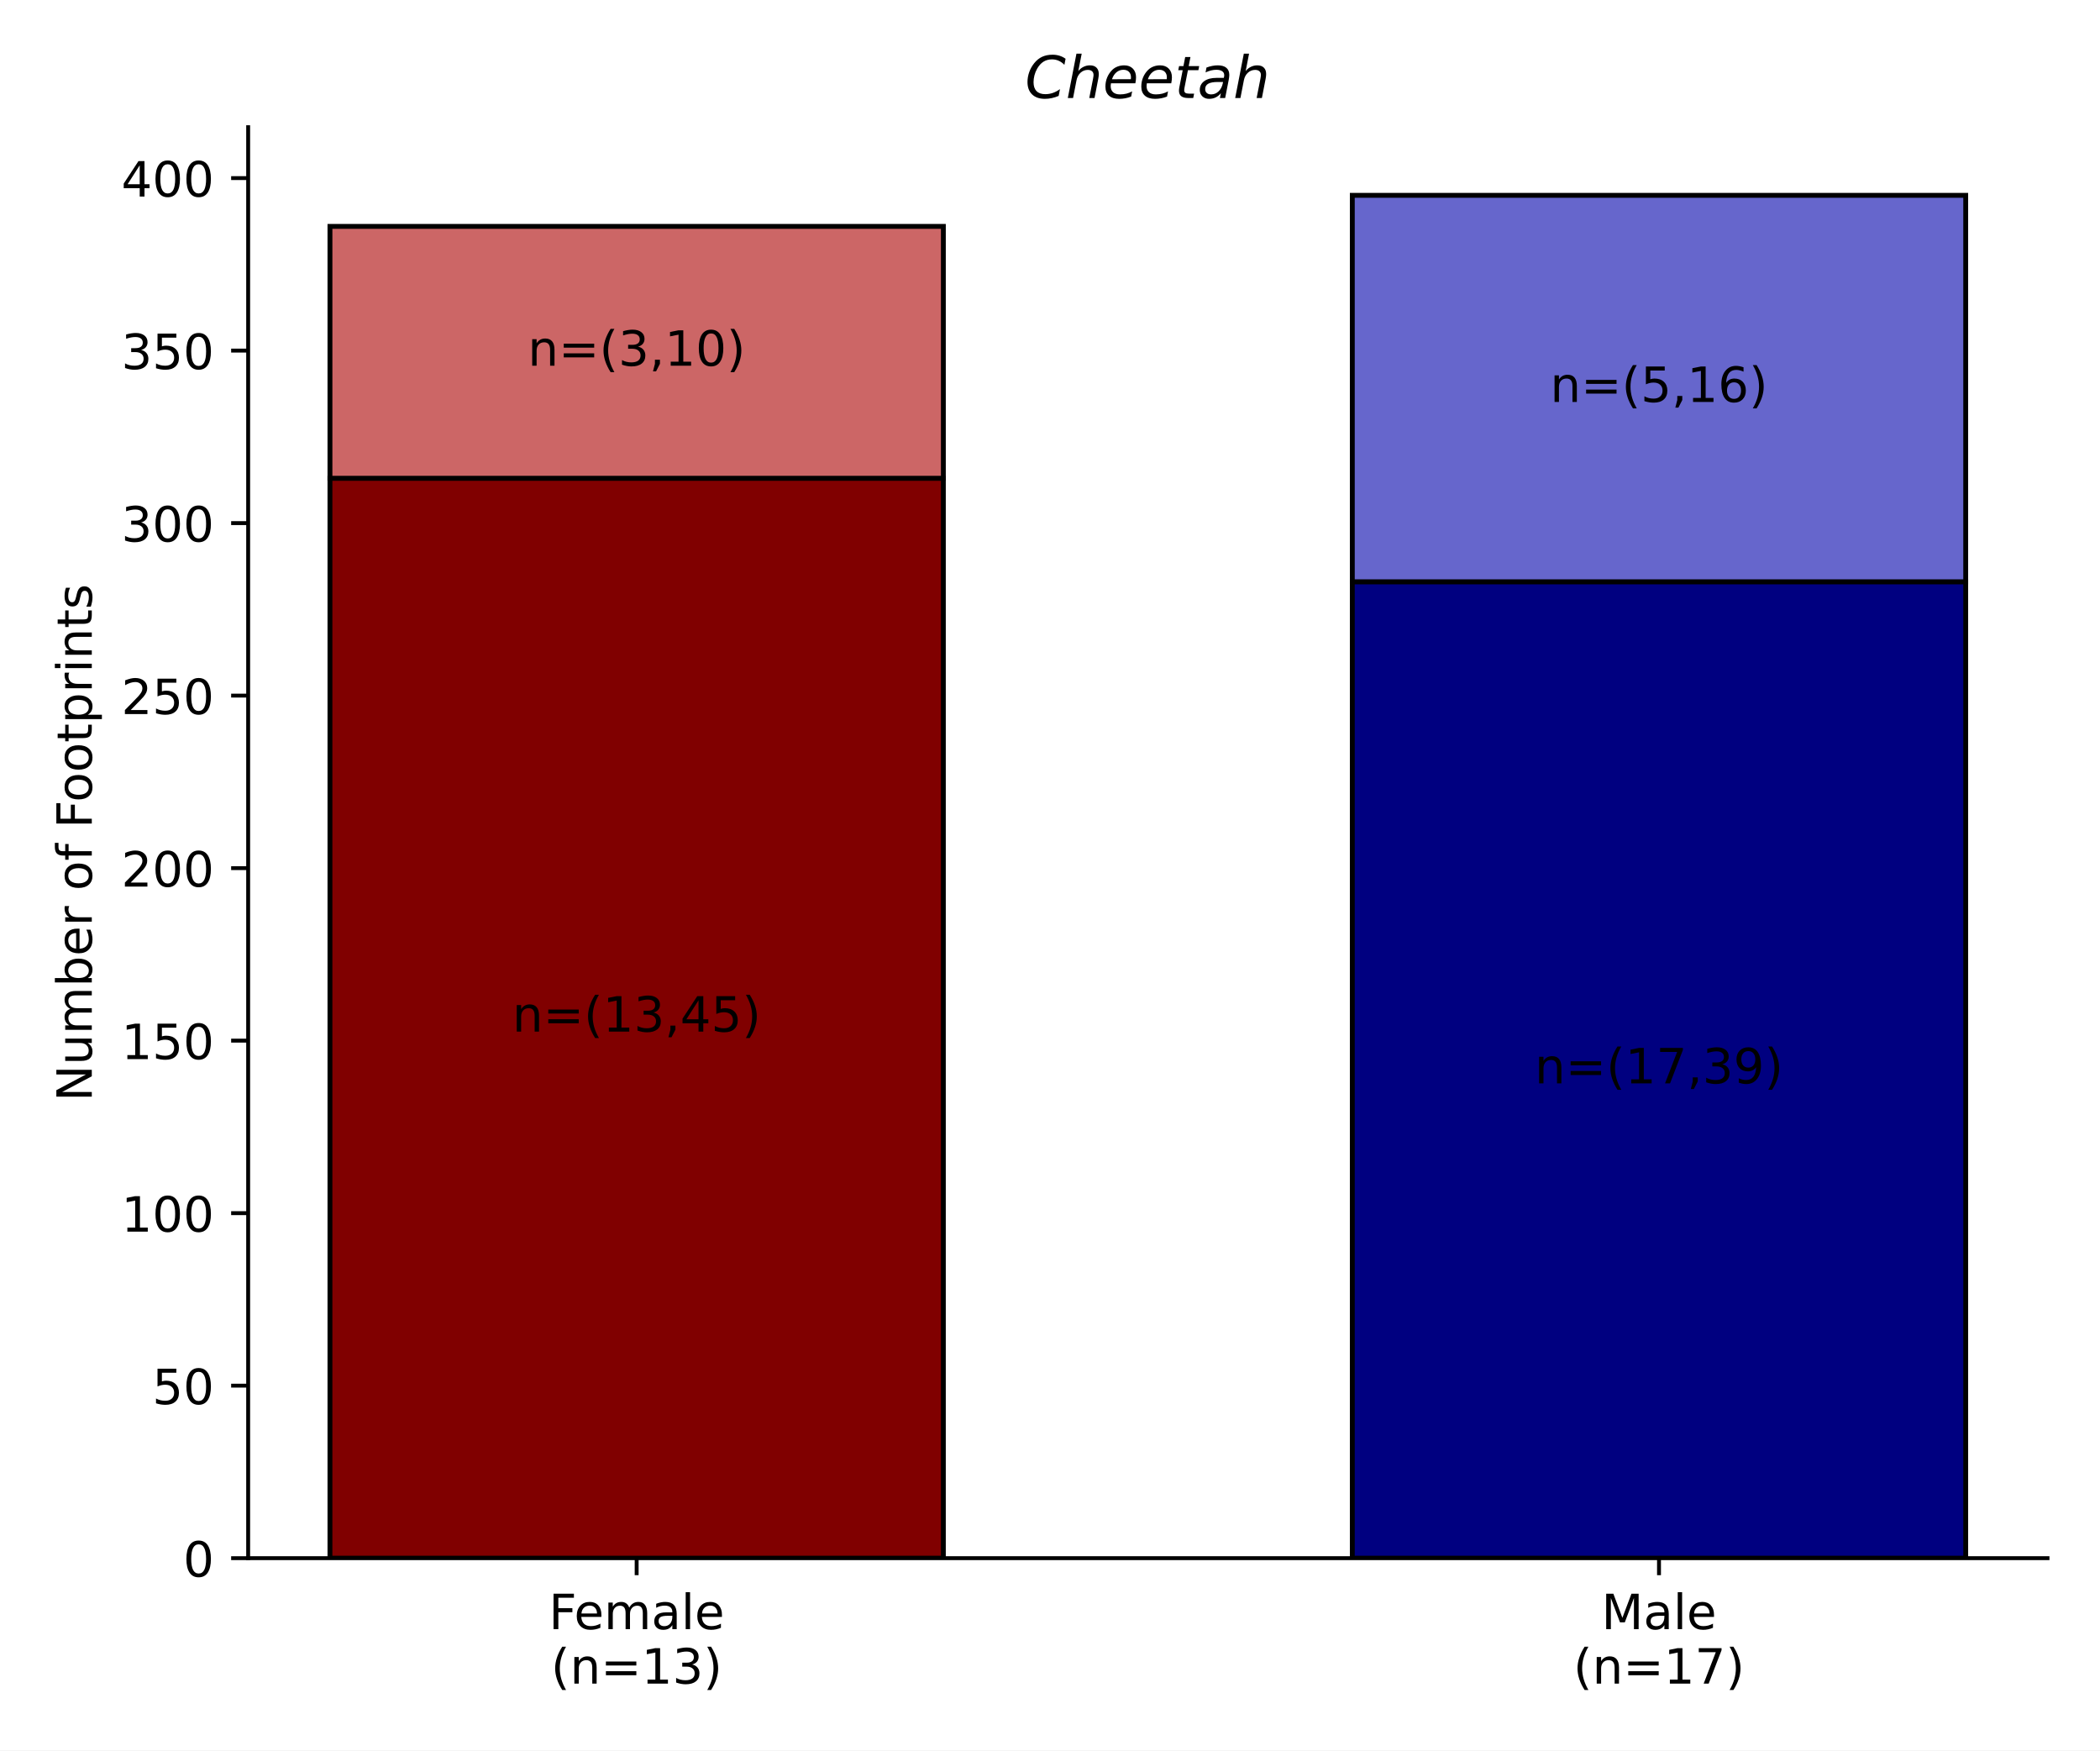
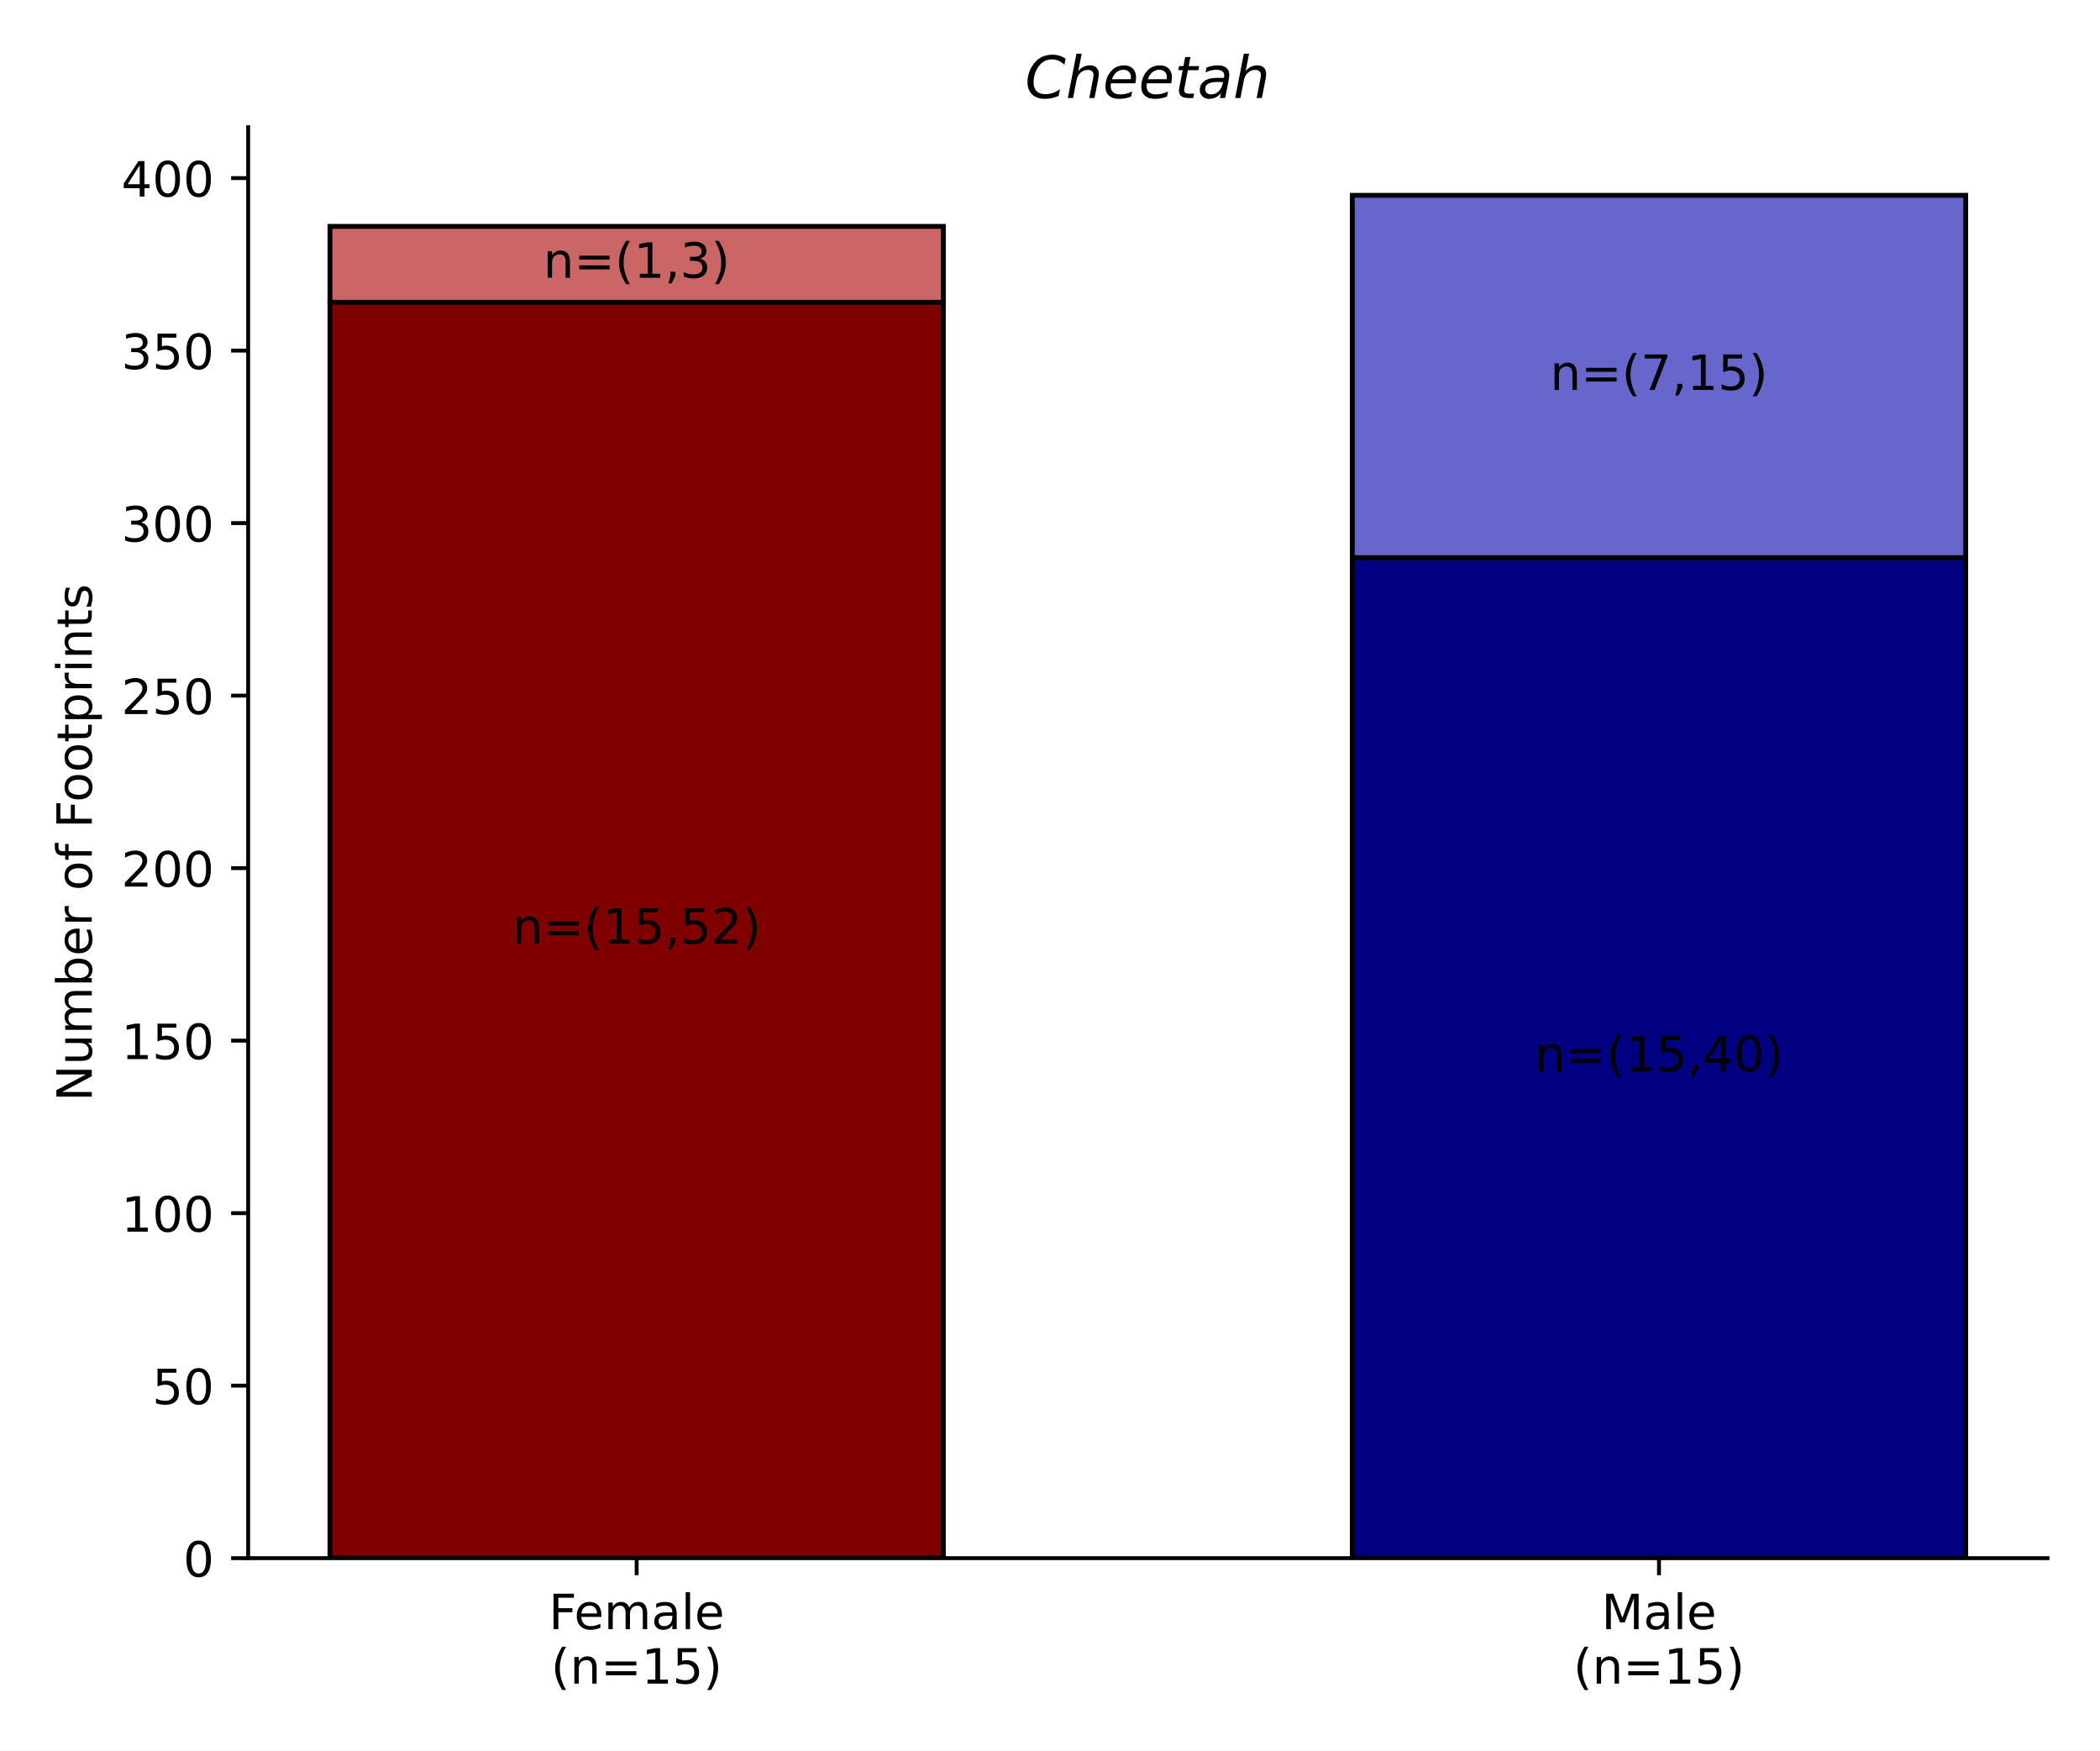
<svg xmlns="http://www.w3.org/2000/svg" xmlns:xlink="http://www.w3.org/1999/xlink" width="432pt" height="360pt" viewBox="0 0 432 360" version="1.1">
  <defs>
    <style type="text/css">*{stroke-linejoin: round; stroke-linecap: butt}</style>
  </defs>
  <g id="figure_1">
    <g id="patch_1">
      <path d="M 0 360  L 432 360  L 432 0  L 0 0  z " style="fill: #ffffff" />
    </g>
    <g id="axes_1">
      <g id="patch_2">
        <path d="M 51.05 320.456  L 421.2 320.456  L 421.2 26.16  L 51.05 26.16  z " style="fill: #ffffff" />
      </g>
      <g id="patch_3">
-         <path d="M 67.875 320.456  L 194.062 320.456  L 194.062 98.359  L 67.875 98.359  z " clip-path="url(#p92e1ba8843)" style="fill: #800000; stroke: #000000; stroke-linejoin: miter" />
+         <path d="M 67.875 320.456  L 194.062 320.456  L 194.062 62.171  L 67.875 62.171  z " clip-path="url(#p345f413eb3)" style="fill: #800000; stroke: #000000; stroke-linejoin: miter" />
      </g>
      <g id="patch_4">
-         <path d="M 278.188 320.456  L 404.375 320.456  L 404.375 119.646  L 278.188 119.646  z " clip-path="url(#p92e1ba8843)" style="fill: #000080; stroke: #000000; stroke-linejoin: miter" />
+         <path d="M 278.188 320.456  L 404.375 320.456  L 404.375 114.679  L 278.188 114.679  z " clip-path="url(#p345f413eb3)" style="fill: #000080; stroke: #000000; stroke-linejoin: miter" />
      </g>
      <g id="patch_5">
-         <path d="M 67.875 98.359  L 194.062 98.359  L 194.062 46.56  L 67.875 46.56  z " clip-path="url(#p92e1ba8843)" style="fill: #cc6666; stroke: #000000; stroke-linejoin: miter" />
+         <path d="M 67.875 62.171  L 194.062 62.171  L 194.062 46.56  L 67.875 46.56  z " clip-path="url(#p345f413eb3)" style="fill: #cc6666; stroke: #000000; stroke-linejoin: miter" />
      </g>
      <g id="patch_6">
-         <path d="M 278.188 119.646  L 404.375 119.646  L 404.375 40.174  L 278.188 40.174  z " clip-path="url(#p92e1ba8843)" style="fill: #6666cc; stroke: #000000; stroke-linejoin: miter" />
+         <path d="M 278.188 114.679  L 404.375 114.679  L 404.375 40.174  L 278.188 40.174  z " clip-path="url(#p345f413eb3)" style="fill: #6666cc; stroke: #000000; stroke-linejoin: miter" />
      </g>
      <g id="matplotlib.axis_1">
        <g id="xtick_1">
          <g id="line2d_1">
            <defs>
-               <path id="m9b81e7c58e" d="M 0 0  L 0 3.5  " style="stroke: #000000; stroke-width: 0.8" />
+               <path id="macb931b935" d="M 0 0  L 0 3.5  " style="stroke: #000000; stroke-width: 0.8" />
            </defs>
            <g>
-               <use xlink:href="#m9b81e7c58e" x="130.969" y="320.456" style="stroke: #000000; stroke-width: 0.8" />
+               <use xlink:href="#macb931b935" x="130.969" y="320.456" style="stroke: #000000; stroke-width: 0.8" />
            </g>
          </g>
          <g id="text_1">
            <g transform="translate(112.8914 335.0544) scale(0.1 -0.1)">
              <defs>
                <path id="DejaVuSans-46" d="M 628 4666  L 3309 4666  L 3309 4134  L 1259 4134  L 1259 2759  L 3109 2759  L 3109 2228  L 1259 2228  L 1259 0  L 628 0  L 628 4666  z " transform="scale(0.015625)" />
                <path id="DejaVuSans-65" d="M 3597 1894  L 3597 1613  L 953 1613  Q 991 1019 1311 708  Q 1631 397 2203 397  Q 2534 397 2845 478  Q 3156 559 3463 722  L 3463 178  Q 3153 47 2828 -22  Q 2503 -91 2169 -91  Q 1331 -91 842 396  Q 353 884 353 1716  Q 353 2575 817 3079  Q 1281 3584 2069 3584  Q 2775 3584 3186 3129  Q 3597 2675 3597 1894  z M 3022 2063  Q 3016 2534 2758 2815  Q 2500 3097 2075 3097  Q 1594 3097 1305 2825  Q 1016 2553 972 2059  L 3022 2063  z " transform="scale(0.015625)" />
                <path id="DejaVuSans-6d" d="M 3328 2828  Q 3544 3216 3844 3400  Q 4144 3584 4550 3584  Q 5097 3584 5394 3201  Q 5691 2819 5691 2113  L 5691 0  L 5113 0  L 5113 2094  Q 5113 2597 4934 2840  Q 4756 3084 4391 3084  Q 3944 3084 3684 2787  Q 3425 2491 3425 1978  L 3425 0  L 2847 0  L 2847 2094  Q 2847 2600 2669 2842  Q 2491 3084 2119 3084  Q 1678 3084 1418 2786  Q 1159 2488 1159 1978  L 1159 0  L 581 0  L 581 3500  L 1159 3500  L 1159 2956  Q 1356 3278 1631 3431  Q 1906 3584 2284 3584  Q 2666 3584 2933 3390  Q 3200 3197 3328 2828  z " transform="scale(0.015625)" />
                <path id="DejaVuSans-61" d="M 2194 1759  Q 1497 1759 1228 1600  Q 959 1441 959 1056  Q 959 750 1161 570  Q 1363 391 1709 391  Q 2188 391 2477 730  Q 2766 1069 2766 1631  L 2766 1759  L 2194 1759  z M 3341 1997  L 3341 0  L 2766 0  L 2766 531  Q 2569 213 2275 61  Q 1981 -91 1556 -91  Q 1019 -91 701 211  Q 384 513 384 1019  Q 384 1609 779 1909  Q 1175 2209 1959 2209  L 2766 2209  L 2766 2266  Q 2766 2663 2505 2880  Q 2244 3097 1772 3097  Q 1472 3097 1187 3025  Q 903 2953 641 2809  L 641 3341  Q 956 3463 1253 3523  Q 1550 3584 1831 3584  Q 2591 3584 2966 3190  Q 3341 2797 3341 1997  z " transform="scale(0.015625)" />
                <path id="DejaVuSans-6c" d="M 603 4863  L 1178 4863  L 1178 0  L 603 0  L 603 4863  z " transform="scale(0.015625)" />
              </defs>
              <use xlink:href="#DejaVuSans-46" />
              <use xlink:href="#DejaVuSans-65" transform="translate(52.01953 0)" />
              <use xlink:href="#DejaVuSans-6d" transform="translate(113.543 0)" />
              <use xlink:href="#DejaVuSans-61" transform="translate(210.9551 0)" />
              <use xlink:href="#DejaVuSans-6c" transform="translate(272.2344 0)" />
              <use xlink:href="#DejaVuSans-65" transform="translate(300.0176 0)" />
            </g>
            <g transform="translate(113.3461 346.2523) scale(0.1 -0.1)">
              <defs>
                <path id="DejaVuSans-28" d="M 1984 4856  Q 1566 4138 1362 3434  Q 1159 2731 1159 2009  Q 1159 1288 1364 580  Q 1569 -128 1984 -844  L 1484 -844  Q 1016 -109 783 600  Q 550 1309 550 2009  Q 550 2706 781 3412  Q 1013 4119 1484 4856  L 1984 4856  z " transform="scale(0.015625)" />
                <path id="DejaVuSans-6e" d="M 3513 2113  L 3513 0  L 2938 0  L 2938 2094  Q 2938 2591 2744 2837  Q 2550 3084 2163 3084  Q 1697 3084 1428 2787  Q 1159 2491 1159 1978  L 1159 0  L 581 0  L 581 3500  L 1159 3500  L 1159 2956  Q 1366 3272 1645 3428  Q 1925 3584 2291 3584  Q 2894 3584 3203 3211  Q 3513 2838 3513 2113  z " transform="scale(0.015625)" />
                <path id="DejaVuSans-3d" d="M 678 2906  L 4684 2906  L 4684 2381  L 678 2381  L 678 2906  z M 678 1631  L 4684 1631  L 4684 1100  L 678 1100  L 678 1631  z " transform="scale(0.015625)" />
                <path id="DejaVuSans-31" d="M 794 531  L 1825 531  L 1825 4091  L 703 3866  L 703 4441  L 1819 4666  L 2450 4666  L 2450 531  L 3481 531  L 3481 0  L 794 0  L 794 531  z " transform="scale(0.015625)" />
-                 <path id="DejaVuSans-33" d="M 2597 2516  Q 3050 2419 3304 2112  Q 3559 1806 3559 1356  Q 3559 666 3084 287  Q 2609 -91 1734 -91  Q 1441 -91 1130 -33  Q 819 25 488 141  L 488 750  Q 750 597 1062 519  Q 1375 441 1716 441  Q 2309 441 2620 675  Q 2931 909 2931 1356  Q 2931 1769 2642 2001  Q 2353 2234 1838 2234  L 1294 2234  L 1294 2753  L 1863 2753  Q 2328 2753 2575 2939  Q 2822 3125 2822 3475  Q 2822 3834 2567 4026  Q 2313 4219 1838 4219  Q 1578 4219 1281 4162  Q 984 4106 628 3988  L 628 4550  Q 988 4650 1302 4700  Q 1616 4750 1894 4750  Q 2613 4750 3031 4423  Q 3450 4097 3450 3541  Q 3450 3153 3228 2886  Q 3006 2619 2597 2516  z " transform="scale(0.015625)" />
+                 <path id="DejaVuSans-35" d="M 691 4666  L 3169 4666  L 3169 4134  L 1269 4134  L 1269 2991  Q 1406 3038 1543 3061  Q 1681 3084 1819 3084  Q 2600 3084 3056 2656  Q 3513 2228 3513 1497  Q 3513 744 3044 326  Q 2575 -91 1722 -91  Q 1428 -91 1123 -41  Q 819 9 494 109  L 494 744  Q 775 591 1075 516  Q 1375 441 1709 441  Q 2250 441 2565 725  Q 2881 1009 2881 1497  Q 2881 1984 2565 2268  Q 2250 2553 1709 2553  Q 1456 2553 1204 2497  Q 953 2441 691 2322  L 691 4666  z " transform="scale(0.015625)" />
                <path id="DejaVuSans-29" d="M 513 4856  L 1013 4856  Q 1481 4119 1714 3412  Q 1947 2706 1947 2009  Q 1947 1309 1714 600  Q 1481 -109 1013 -844  L 513 -844  Q 928 -128 1133 580  Q 1338 1288 1338 2009  Q 1338 2731 1133 3434  Q 928 4138 513 4856  z " transform="scale(0.015625)" />
              </defs>
              <use xlink:href="#DejaVuSans-28" />
              <use xlink:href="#DejaVuSans-6e" transform="translate(39.01367 0)" />
              <use xlink:href="#DejaVuSans-3d" transform="translate(102.3926 0)" />
              <use xlink:href="#DejaVuSans-31" transform="translate(186.1816 0)" />
-               <use xlink:href="#DejaVuSans-33" transform="translate(249.8047 0)" />
+               <use xlink:href="#DejaVuSans-35" transform="translate(249.8047 0)" />
              <use xlink:href="#DejaVuSans-29" transform="translate(313.4277 0)" />
            </g>
          </g>
        </g>
        <g id="xtick_2">
          <g id="line2d_2">
            <g>
-               <use xlink:href="#m9b81e7c58e" x="341.281" y="320.456" style="stroke: #000000; stroke-width: 0.8" />
+               <use xlink:href="#macb931b935" x="341.281" y="320.456" style="stroke: #000000; stroke-width: 0.8" />
            </g>
          </g>
          <g id="text_2">
            <g transform="translate(329.4375 335.0544) scale(0.1 -0.1)">
              <defs>
                <path id="DejaVuSans-4d" d="M 628 4666  L 1569 4666  L 2759 1491  L 3956 4666  L 4897 4666  L 4897 0  L 4281 0  L 4281 4097  L 3078 897  L 2444 897  L 1241 4097  L 1241 0  L 628 0  L 628 4666  z " transform="scale(0.015625)" />
              </defs>
              <use xlink:href="#DejaVuSans-4d" />
              <use xlink:href="#DejaVuSans-61" transform="translate(86.2793 0)" />
              <use xlink:href="#DejaVuSans-6c" transform="translate(147.5586 0)" />
              <use xlink:href="#DejaVuSans-65" transform="translate(175.3418 0)" />
            </g>
            <g transform="translate(323.6586 346.2523) scale(0.1 -0.1)">
-               <defs>
-                 <path id="DejaVuSans-37" d="M 525 4666  L 3525 4666  L 3525 4397  L 1831 0  L 1172 0  L 2766 4134  L 525 4134  L 525 4666  z " transform="scale(0.015625)" />
-               </defs>
              <use xlink:href="#DejaVuSans-28" />
              <use xlink:href="#DejaVuSans-6e" transform="translate(39.01367 0)" />
              <use xlink:href="#DejaVuSans-3d" transform="translate(102.3926 0)" />
              <use xlink:href="#DejaVuSans-31" transform="translate(186.1816 0)" />
-               <use xlink:href="#DejaVuSans-37" transform="translate(249.8047 0)" />
+               <use xlink:href="#DejaVuSans-35" transform="translate(249.8047 0)" />
              <use xlink:href="#DejaVuSans-29" transform="translate(313.4277 0)" />
            </g>
          </g>
        </g>
      </g>
      <g id="matplotlib.axis_2">
        <g id="ytick_1">
          <g id="line2d_3">
            <defs>
-               <path id="mb1ad2b1320" d="M 0 0  L -3.5 0  " style="stroke: #000000; stroke-width: 0.8" />
+               <path id="m556de57bad" d="M 0 0  L -3.5 0  " style="stroke: #000000; stroke-width: 0.8" />
            </defs>
            <g>
-               <use xlink:href="#mb1ad2b1320" x="51.05" y="320.456" style="stroke: #000000; stroke-width: 0.8" />
+               <use xlink:href="#m556de57bad" x="51.05" y="320.456" style="stroke: #000000; stroke-width: 0.8" />
            </g>
          </g>
          <g id="text_3">
            <g transform="translate(37.6875 324.2552) scale(0.1 -0.1)">
              <defs>
                <path id="DejaVuSans-30" d="M 2034 4250  Q 1547 4250 1301 3770  Q 1056 3291 1056 2328  Q 1056 1369 1301 889  Q 1547 409 2034 409  Q 2525 409 2770 889  Q 3016 1369 3016 2328  Q 3016 3291 2770 3770  Q 2525 4250 2034 4250  z M 2034 4750  Q 2819 4750 3233 4129  Q 3647 3509 3647 2328  Q 3647 1150 3233 529  Q 2819 -91 2034 -91  Q 1250 -91 836 529  Q 422 1150 422 2328  Q 422 3509 836 4129  Q 1250 4750 2034 4750  z " transform="scale(0.015625)" />
              </defs>
              <use xlink:href="#DejaVuSans-30" />
            </g>
          </g>
        </g>
        <g id="ytick_2">
          <g id="line2d_4">
            <g>
-               <use xlink:href="#mb1ad2b1320" x="51.05" y="284.977" style="stroke: #000000; stroke-width: 0.8" />
+               <use xlink:href="#m556de57bad" x="51.05" y="284.977" style="stroke: #000000; stroke-width: 0.8" />
            </g>
          </g>
          <g id="text_4">
            <g transform="translate(31.325 288.7765) scale(0.1 -0.1)">
-               <defs>
-                 <path id="DejaVuSans-35" d="M 691 4666  L 3169 4666  L 3169 4134  L 1269 4134  L 1269 2991  Q 1406 3038 1543 3061  Q 1681 3084 1819 3084  Q 2600 3084 3056 2656  Q 3513 2228 3513 1497  Q 3513 744 3044 326  Q 2575 -91 1722 -91  Q 1428 -91 1123 -41  Q 819 9 494 109  L 494 744  Q 775 591 1075 516  Q 1375 441 1709 441  Q 2250 441 2565 725  Q 2881 1009 2881 1497  Q 2881 1984 2565 2268  Q 2250 2553 1709 2553  Q 1456 2553 1204 2497  Q 953 2441 691 2322  L 691 4666  z " transform="scale(0.015625)" />
-               </defs>
              <use xlink:href="#DejaVuSans-35" />
              <use xlink:href="#DejaVuSans-30" transform="translate(63.62305 0)" />
            </g>
          </g>
        </g>
        <g id="ytick_3">
          <g id="line2d_5">
            <g>
-               <use xlink:href="#mb1ad2b1320" x="51.05" y="249.499" style="stroke: #000000; stroke-width: 0.8" />
+               <use xlink:href="#m556de57bad" x="51.05" y="249.499" style="stroke: #000000; stroke-width: 0.8" />
            </g>
          </g>
          <g id="text_5">
            <g transform="translate(24.9625 253.2978) scale(0.1 -0.1)">
              <use xlink:href="#DejaVuSans-31" />
              <use xlink:href="#DejaVuSans-30" transform="translate(63.62305 0)" />
              <use xlink:href="#DejaVuSans-30" transform="translate(127.2461 0)" />
            </g>
          </g>
        </g>
        <g id="ytick_4">
          <g id="line2d_6">
            <g>
-               <use xlink:href="#mb1ad2b1320" x="51.05" y="214.02" style="stroke: #000000; stroke-width: 0.8" />
+               <use xlink:href="#m556de57bad" x="51.05" y="214.02" style="stroke: #000000; stroke-width: 0.8" />
            </g>
          </g>
          <g id="text_6">
            <g transform="translate(24.9625 217.8191) scale(0.1 -0.1)">
              <use xlink:href="#DejaVuSans-31" />
              <use xlink:href="#DejaVuSans-35" transform="translate(63.62305 0)" />
              <use xlink:href="#DejaVuSans-30" transform="translate(127.2461 0)" />
            </g>
          </g>
        </g>
        <g id="ytick_5">
          <g id="line2d_7">
            <g>
-               <use xlink:href="#mb1ad2b1320" x="51.05" y="178.541" style="stroke: #000000; stroke-width: 0.8" />
+               <use xlink:href="#m556de57bad" x="51.05" y="178.541" style="stroke: #000000; stroke-width: 0.8" />
            </g>
          </g>
          <g id="text_7">
            <g transform="translate(24.9625 182.3403) scale(0.1 -0.1)">
              <defs>
                <path id="DejaVuSans-32" d="M 1228 531  L 3431 531  L 3431 0  L 469 0  L 469 531  Q 828 903 1448 1529  Q 2069 2156 2228 2338  Q 2531 2678 2651 2914  Q 2772 3150 2772 3378  Q 2772 3750 2511 3984  Q 2250 4219 1831 4219  Q 1534 4219 1204 4116  Q 875 4013 500 3803  L 500 4441  Q 881 4594 1212 4672  Q 1544 4750 1819 4750  Q 2544 4750 2975 4387  Q 3406 4025 3406 3419  Q 3406 3131 3298 2873  Q 3191 2616 2906 2266  Q 2828 2175 2409 1742  Q 1991 1309 1228 531  z " transform="scale(0.015625)" />
              </defs>
              <use xlink:href="#DejaVuSans-32" />
              <use xlink:href="#DejaVuSans-30" transform="translate(63.62305 0)" />
              <use xlink:href="#DejaVuSans-30" transform="translate(127.2461 0)" />
            </g>
          </g>
        </g>
        <g id="ytick_6">
          <g id="line2d_8">
            <g>
-               <use xlink:href="#mb1ad2b1320" x="51.05" y="143.062" style="stroke: #000000; stroke-width: 0.8" />
+               <use xlink:href="#m556de57bad" x="51.05" y="143.062" style="stroke: #000000; stroke-width: 0.8" />
            </g>
          </g>
          <g id="text_8">
            <g transform="translate(24.9625 146.8616) scale(0.1 -0.1)">
              <use xlink:href="#DejaVuSans-32" />
              <use xlink:href="#DejaVuSans-35" transform="translate(63.62305 0)" />
              <use xlink:href="#DejaVuSans-30" transform="translate(127.2461 0)" />
            </g>
          </g>
        </g>
        <g id="ytick_7">
          <g id="line2d_9">
            <g>
-               <use xlink:href="#mb1ad2b1320" x="51.05" y="107.584" style="stroke: #000000; stroke-width: 0.8" />
+               <use xlink:href="#m556de57bad" x="51.05" y="107.584" style="stroke: #000000; stroke-width: 0.8" />
            </g>
          </g>
          <g id="text_9">
            <g transform="translate(24.9625 111.3829) scale(0.1 -0.1)">
+               <defs>
+                 <path id="DejaVuSans-33" d="M 2597 2516  Q 3050 2419 3304 2112  Q 3559 1806 3559 1356  Q 3559 666 3084 287  Q 2609 -91 1734 -91  Q 1441 -91 1130 -33  Q 819 25 488 141  L 488 750  Q 750 597 1062 519  Q 1375 441 1716 441  Q 2309 441 2620 675  Q 2931 909 2931 1356  Q 2931 1769 2642 2001  Q 2353 2234 1838 2234  L 1294 2234  L 1294 2753  L 1863 2753  Q 2328 2753 2575 2939  Q 2822 3125 2822 3475  Q 2822 3834 2567 4026  Q 2313 4219 1838 4219  Q 1578 4219 1281 4162  Q 984 4106 628 3988  L 628 4550  Q 988 4650 1302 4700  Q 1616 4750 1894 4750  Q 2613 4750 3031 4423  Q 3450 4097 3450 3541  Q 3450 3153 3228 2886  Q 3006 2619 2597 2516  z " transform="scale(0.015625)" />
+               </defs>
              <use xlink:href="#DejaVuSans-33" />
              <use xlink:href="#DejaVuSans-30" transform="translate(63.62305 0)" />
              <use xlink:href="#DejaVuSans-30" transform="translate(127.2461 0)" />
            </g>
          </g>
        </g>
        <g id="ytick_8">
          <g id="line2d_10">
            <g>
-               <use xlink:href="#mb1ad2b1320" x="51.05" y="72.105" style="stroke: #000000; stroke-width: 0.8" />
+               <use xlink:href="#m556de57bad" x="51.05" y="72.105" style="stroke: #000000; stroke-width: 0.8" />
            </g>
          </g>
          <g id="text_10">
            <g transform="translate(24.9625 75.90416) scale(0.1 -0.1)">
              <use xlink:href="#DejaVuSans-33" />
              <use xlink:href="#DejaVuSans-35" transform="translate(63.62305 0)" />
              <use xlink:href="#DejaVuSans-30" transform="translate(127.2461 0)" />
            </g>
          </g>
        </g>
        <g id="ytick_9">
          <g id="line2d_11">
            <g>
-               <use xlink:href="#mb1ad2b1320" x="51.05" y="36.626" style="stroke: #000000; stroke-width: 0.8" />
+               <use xlink:href="#m556de57bad" x="51.05" y="36.626" style="stroke: #000000; stroke-width: 0.8" />
            </g>
          </g>
          <g id="text_11">
            <g transform="translate(24.9625 40.42544) scale(0.1 -0.1)">
              <defs>
                <path id="DejaVuSans-34" d="M 2419 4116  L 825 1625  L 2419 1625  L 2419 4116  z M 2253 4666  L 3047 4666  L 3047 1625  L 3713 1625  L 3713 1100  L 3047 1100  L 3047 0  L 2419 0  L 2419 1100  L 313 1100  L 313 1709  L 2253 4666  z " transform="scale(0.015625)" />
              </defs>
              <use xlink:href="#DejaVuSans-34" />
              <use xlink:href="#DejaVuSans-30" transform="translate(63.62305 0)" />
              <use xlink:href="#DejaVuSans-30" transform="translate(127.2461 0)" />
            </g>
          </g>
        </g>
        <g id="text_12">
          <g transform="translate(18.88281 226.5174) rotate(-90) scale(0.1 -0.1)">
            <defs>
              <path id="DejaVuSans-4e" d="M 628 4666  L 1478 4666  L 3547 763  L 3547 4666  L 4159 4666  L 4159 0  L 3309 0  L 1241 3903  L 1241 0  L 628 0  L 628 4666  z " transform="scale(0.015625)" />
              <path id="DejaVuSans-75" d="M 544 1381  L 544 3500  L 1119 3500  L 1119 1403  Q 1119 906 1312 657  Q 1506 409 1894 409  Q 2359 409 2629 706  Q 2900 1003 2900 1516  L 2900 3500  L 3475 3500  L 3475 0  L 2900 0  L 2900 538  Q 2691 219 2414 64  Q 2138 -91 1772 -91  Q 1169 -91 856 284  Q 544 659 544 1381  z M 1991 3584  L 1991 3584  z " transform="scale(0.015625)" />
              <path id="DejaVuSans-62" d="M 3116 1747  Q 3116 2381 2855 2742  Q 2594 3103 2138 3103  Q 1681 3103 1420 2742  Q 1159 2381 1159 1747  Q 1159 1113 1420 752  Q 1681 391 2138 391  Q 2594 391 2855 752  Q 3116 1113 3116 1747  z M 1159 2969  Q 1341 3281 1617 3432  Q 1894 3584 2278 3584  Q 2916 3584 3314 3078  Q 3713 2572 3713 1747  Q 3713 922 3314 415  Q 2916 -91 2278 -91  Q 1894 -91 1617 61  Q 1341 213 1159 525  L 1159 0  L 581 0  L 581 4863  L 1159 4863  L 1159 2969  z " transform="scale(0.015625)" />
              <path id="DejaVuSans-72" d="M 2631 2963  Q 2534 3019 2420 3045  Q 2306 3072 2169 3072  Q 1681 3072 1420 2755  Q 1159 2438 1159 1844  L 1159 0  L 581 0  L 581 3500  L 1159 3500  L 1159 2956  Q 1341 3275 1631 3429  Q 1922 3584 2338 3584  Q 2397 3584 2469 3576  Q 2541 3569 2628 3553  L 2631 2963  z " transform="scale(0.015625)" />
              <path id="DejaVuSans-20" transform="scale(0.015625)" />
              <path id="DejaVuSans-6f" d="M 1959 3097  Q 1497 3097 1228 2736  Q 959 2375 959 1747  Q 959 1119 1226 758  Q 1494 397 1959 397  Q 2419 397 2687 759  Q 2956 1122 2956 1747  Q 2956 2369 2687 2733  Q 2419 3097 1959 3097  z M 1959 3584  Q 2709 3584 3137 3096  Q 3566 2609 3566 1747  Q 3566 888 3137 398  Q 2709 -91 1959 -91  Q 1206 -91 779 398  Q 353 888 353 1747  Q 353 2609 779 3096  Q 1206 3584 1959 3584  z " transform="scale(0.015625)" />
              <path id="DejaVuSans-66" d="M 2375 4863  L 2375 4384  L 1825 4384  Q 1516 4384 1395 4259  Q 1275 4134 1275 3809  L 1275 3500  L 2222 3500  L 2222 3053  L 1275 3053  L 1275 0  L 697 0  L 697 3053  L 147 3053  L 147 3500  L 697 3500  L 697 3744  Q 697 4328 969 4595  Q 1241 4863 1831 4863  L 2375 4863  z " transform="scale(0.015625)" />
              <path id="DejaVuSans-74" d="M 1172 4494  L 1172 3500  L 2356 3500  L 2356 3053  L 1172 3053  L 1172 1153  Q 1172 725 1289 603  Q 1406 481 1766 481  L 2356 481  L 2356 0  L 1766 0  Q 1100 0 847 248  Q 594 497 594 1153  L 594 3053  L 172 3053  L 172 3500  L 594 3500  L 594 4494  L 1172 4494  z " transform="scale(0.015625)" />
              <path id="DejaVuSans-70" d="M 1159 525  L 1159 -1331  L 581 -1331  L 581 3500  L 1159 3500  L 1159 2969  Q 1341 3281 1617 3432  Q 1894 3584 2278 3584  Q 2916 3584 3314 3078  Q 3713 2572 3713 1747  Q 3713 922 3314 415  Q 2916 -91 2278 -91  Q 1894 -91 1617 61  Q 1341 213 1159 525  z M 3116 1747  Q 3116 2381 2855 2742  Q 2594 3103 2138 3103  Q 1681 3103 1420 2742  Q 1159 2381 1159 1747  Q 1159 1113 1420 752  Q 1681 391 2138 391  Q 2594 391 2855 752  Q 3116 1113 3116 1747  z " transform="scale(0.015625)" />
              <path id="DejaVuSans-69" d="M 603 3500  L 1178 3500  L 1178 0  L 603 0  L 603 3500  z M 603 4863  L 1178 4863  L 1178 4134  L 603 4134  L 603 4863  z " transform="scale(0.015625)" />
              <path id="DejaVuSans-73" d="M 2834 3397  L 2834 2853  Q 2591 2978 2328 3040  Q 2066 3103 1784 3103  Q 1356 3103 1142 2972  Q 928 2841 928 2578  Q 928 2378 1081 2264  Q 1234 2150 1697 2047  L 1894 2003  Q 2506 1872 2764 1633  Q 3022 1394 3022 966  Q 3022 478 2636 193  Q 2250 -91 1575 -91  Q 1294 -91 989 -36  Q 684 19 347 128  L 347 722  Q 666 556 975 473  Q 1284 391 1588 391  Q 1994 391 2212 530  Q 2431 669 2431 922  Q 2431 1156 2273 1281  Q 2116 1406 1581 1522  L 1381 1569  Q 847 1681 609 1914  Q 372 2147 372 2553  Q 372 3047 722 3315  Q 1072 3584 1716 3584  Q 2034 3584 2315 3537  Q 2597 3491 2834 3397  z " transform="scale(0.015625)" />
            </defs>
            <use xlink:href="#DejaVuSans-4e" />
            <use xlink:href="#DejaVuSans-75" transform="translate(74.80469 0)" />
            <use xlink:href="#DejaVuSans-6d" transform="translate(138.1836 0)" />
            <use xlink:href="#DejaVuSans-62" transform="translate(235.5957 0)" />
            <use xlink:href="#DejaVuSans-65" transform="translate(299.0723 0)" />
            <use xlink:href="#DejaVuSans-72" transform="translate(360.5957 0)" />
            <use xlink:href="#DejaVuSans-20" transform="translate(401.709 0)" />
            <use xlink:href="#DejaVuSans-6f" transform="translate(433.4961 0)" />
            <use xlink:href="#DejaVuSans-66" transform="translate(494.6777 0)" />
            <use xlink:href="#DejaVuSans-20" transform="translate(529.8828 0)" />
            <use xlink:href="#DejaVuSans-46" transform="translate(561.6699 0)" />
            <use xlink:href="#DejaVuSans-6f" transform="translate(615.5645 0)" />
            <use xlink:href="#DejaVuSans-6f" transform="translate(676.7461 0)" />
            <use xlink:href="#DejaVuSans-74" transform="translate(737.9277 0)" />
            <use xlink:href="#DejaVuSans-70" transform="translate(777.1367 0)" />
            <use xlink:href="#DejaVuSans-72" transform="translate(840.6133 0)" />
            <use xlink:href="#DejaVuSans-69" transform="translate(881.7266 0)" />
            <use xlink:href="#DejaVuSans-6e" transform="translate(909.5098 0)" />
            <use xlink:href="#DejaVuSans-74" transform="translate(972.8887 0)" />
            <use xlink:href="#DejaVuSans-73" transform="translate(1012.098 0)" />
          </g>
        </g>
      </g>
      <g id="patch_7">
        <path d="M 51.05 320.456  L 51.05 26.16  " style="fill: none; stroke: #000000; stroke-width: 0.8; stroke-linejoin: miter; stroke-linecap: square" />
      </g>
      <g id="patch_8">
        <path d="M 51.05 320.456  L 421.2 320.456  " style="fill: none; stroke: #000000; stroke-width: 0.8; stroke-linejoin: miter; stroke-linecap: square" />
      </g>
      <g id="text_13">
-         <g transform="translate(105.3945 212.167) scale(0.1 -0.1)">
+         <g transform="translate(105.3945 194.0728) scale(0.1 -0.1)">
          <defs>
            <path id="DejaVuSans-2c" d="M 750 794  L 1409 794  L 1409 256  L 897 -744  L 494 -744  L 750 256  L 750 794  z " transform="scale(0.015625)" />
          </defs>
          <use xlink:href="#DejaVuSans-6e" />
          <use xlink:href="#DejaVuSans-3d" transform="translate(63.37891 0)" />
          <use xlink:href="#DejaVuSans-28" transform="translate(147.168 0)" />
          <use xlink:href="#DejaVuSans-31" transform="translate(186.1816 0)" />
-           <use xlink:href="#DejaVuSans-33" transform="translate(249.8047 0)" />
+           <use xlink:href="#DejaVuSans-35" transform="translate(249.8047 0)" />
+           <use xlink:href="#DejaVuSans-2c" transform="translate(313.4277 0)" />
+           <use xlink:href="#DejaVuSans-35" transform="translate(345.2148 0)" />
+           <use xlink:href="#DejaVuSans-32" transform="translate(408.8379 0)" />
+           <use xlink:href="#DejaVuSans-29" transform="translate(472.4609 0)" />
+         </g>
+       </g>
+       <g id="text_14">
+         <g transform="translate(315.707 220.3271) scale(0.1 -0.1)">
+           <use xlink:href="#DejaVuSans-6e" />
+           <use xlink:href="#DejaVuSans-3d" transform="translate(63.37891 0)" />
+           <use xlink:href="#DejaVuSans-28" transform="translate(147.168 0)" />
+           <use xlink:href="#DejaVuSans-31" transform="translate(186.1816 0)" />
+           <use xlink:href="#DejaVuSans-35" transform="translate(249.8047 0)" />
          <use xlink:href="#DejaVuSans-2c" transform="translate(313.4277 0)" />
          <use xlink:href="#DejaVuSans-34" transform="translate(345.2148 0)" />
-           <use xlink:href="#DejaVuSans-35" transform="translate(408.8379 0)" />
+           <use xlink:href="#DejaVuSans-30" transform="translate(408.8379 0)" />
          <use xlink:href="#DejaVuSans-29" transform="translate(472.4609 0)" />
        </g>
      </g>
-       <g id="text_14">
-         <g transform="translate(315.707 222.8106) scale(0.1 -0.1)">
+       <g id="text_15">
+         <g transform="translate(111.757 57.12496) scale(0.1 -0.1)">
+           <use xlink:href="#DejaVuSans-6e" />
+           <use xlink:href="#DejaVuSans-3d" transform="translate(63.37891 0)" />
+           <use xlink:href="#DejaVuSans-28" transform="translate(147.168 0)" />
+           <use xlink:href="#DejaVuSans-31" transform="translate(186.1816 0)" />
+           <use xlink:href="#DejaVuSans-2c" transform="translate(249.8047 0)" />
+           <use xlink:href="#DejaVuSans-33" transform="translate(281.5918 0)" />
+           <use xlink:href="#DejaVuSans-29" transform="translate(345.2148 0)" />
+         </g>
+       </g>
+       <g id="text_16">
+         <g transform="translate(318.8883 80.18613) scale(0.1 -0.1)">
          <defs>
-             <path id="DejaVuSans-39" d="M 703 97  L 703 672  Q 941 559 1184 500  Q 1428 441 1663 441  Q 2288 441 2617 861  Q 2947 1281 2994 2138  Q 2813 1869 2534 1725  Q 2256 1581 1919 1581  Q 1219 1581 811 2004  Q 403 2428 403 3163  Q 403 3881 828 4315  Q 1253 4750 1959 4750  Q 2769 4750 3195 4129  Q 3622 3509 3622 2328  Q 3622 1225 3098 567  Q 2575 -91 1691 -91  Q 1453 -91 1209 -44  Q 966 3 703 97  z M 1959 2075  Q 2384 2075 2632 2365  Q 2881 2656 2881 3163  Q 2881 3666 2632 3958  Q 2384 4250 1959 4250  Q 1534 4250 1286 3958  Q 1038 3666 1038 3163  Q 1038 2656 1286 2365  Q 1534 2075 1959 2075  z " transform="scale(0.015625)" />
+             <path id="DejaVuSans-37" d="M 525 4666  L 3525 4666  L 3525 4397  L 1831 0  L 1172 0  L 2766 4134  L 525 4134  L 525 4666  z " transform="scale(0.015625)" />
          </defs>
          <use xlink:href="#DejaVuSans-6e" />
          <use xlink:href="#DejaVuSans-3d" transform="translate(63.37891 0)" />
          <use xlink:href="#DejaVuSans-28" transform="translate(147.168 0)" />
-           <use xlink:href="#DejaVuSans-31" transform="translate(186.1816 0)" />
-           <use xlink:href="#DejaVuSans-37" transform="translate(249.8047 0)" />
-           <use xlink:href="#DejaVuSans-2c" transform="translate(313.4277 0)" />
-           <use xlink:href="#DejaVuSans-33" transform="translate(345.2148 0)" />
-           <use xlink:href="#DejaVuSans-39" transform="translate(408.8379 0)" />
-           <use xlink:href="#DejaVuSans-29" transform="translate(472.4609 0)" />
-         </g>
-       </g>
-       <g id="text_15">
-         <g transform="translate(108.5758 75.21911) scale(0.1 -0.1)">
-           <use xlink:href="#DejaVuSans-6e" />
-           <use xlink:href="#DejaVuSans-3d" transform="translate(63.37891 0)" />
-           <use xlink:href="#DejaVuSans-28" transform="translate(147.168 0)" />
-           <use xlink:href="#DejaVuSans-33" transform="translate(186.1816 0)" />
+           <use xlink:href="#DejaVuSans-37" transform="translate(186.1816 0)" />
          <use xlink:href="#DejaVuSans-2c" transform="translate(249.8047 0)" />
          <use xlink:href="#DejaVuSans-31" transform="translate(281.5918 0)" />
-           <use xlink:href="#DejaVuSans-30" transform="translate(345.2148 0)" />
-           <use xlink:href="#DejaVuSans-29" transform="translate(408.8379 0)" />
-         </g>
-       </g>
-       <g id="text_16">
-         <g transform="translate(318.8883 82.66964) scale(0.1 -0.1)">
-           <defs>
-             <path id="DejaVuSans-36" d="M 2113 2584  Q 1688 2584 1439 2293  Q 1191 2003 1191 1497  Q 1191 994 1439 701  Q 1688 409 2113 409  Q 2538 409 2786 701  Q 3034 994 3034 1497  Q 3034 2003 2786 2293  Q 2538 2584 2113 2584  z M 3366 4563  L 3366 3988  Q 3128 4100 2886 4159  Q 2644 4219 2406 4219  Q 1781 4219 1451 3797  Q 1122 3375 1075 2522  Q 1259 2794 1537 2939  Q 1816 3084 2150 3084  Q 2853 3084 3261 2657  Q 3669 2231 3669 1497  Q 3669 778 3244 343  Q 2819 -91 2113 -91  Q 1303 -91 875 529  Q 447 1150 447 2328  Q 447 3434 972 4092  Q 1497 4750 2381 4750  Q 2619 4750 2861 4703  Q 3103 4656 3366 4563  z " transform="scale(0.015625)" />
-           </defs>
-           <use xlink:href="#DejaVuSans-6e" />
-           <use xlink:href="#DejaVuSans-3d" transform="translate(63.37891 0)" />
-           <use xlink:href="#DejaVuSans-28" transform="translate(147.168 0)" />
-           <use xlink:href="#DejaVuSans-35" transform="translate(186.1816 0)" />
-           <use xlink:href="#DejaVuSans-2c" transform="translate(249.8047 0)" />
-           <use xlink:href="#DejaVuSans-31" transform="translate(281.5918 0)" />
-           <use xlink:href="#DejaVuSans-36" transform="translate(345.2148 0)" />
+           <use xlink:href="#DejaVuSans-35" transform="translate(345.2148 0)" />
          <use xlink:href="#DejaVuSans-29" transform="translate(408.8379 0)" />
        </g>
      </g>
      <g id="text_17">
        <g transform="translate(210.865 20.16) scale(0.12 -0.12)">
          <defs>
            <path id="DejaVuSans-Oblique-43" d="M 4447 4306  L 4319 3641  Q 4019 3944 3683 4091  Q 3347 4238 2956 4238  Q 2422 4238 2017 3981  Q 1613 3725 1319 3200  Q 1131 2863 1032 2486  Q 934 2109 934 1728  Q 934 1091 1264 756  Q 1594 422 2222 422  Q 2656 422 3056 561  Q 3456 700 3834 978  L 3688 231  Q 3316 72 2936 -9  Q 2556 -91 2175 -91  Q 1278 -91 773 396  Q 269 884 269 1753  Q 269 2309 461 2846  Q 653 3384 1013 3828  Q 1394 4300 1883 4525  Q 2372 4750 3022 4750  Q 3422 4750 3780 4639  Q 4138 4528 4447 4306  z " transform="scale(0.015625)" />
            <path id="DejaVuSans-Oblique-68" d="M 3566 2113  L 3156 0  L 2578 0  L 2988 2091  Q 3016 2238 3031 2350  Q 3047 2463 3047 2528  Q 3047 2791 2881 2937  Q 2716 3084 2419 3084  Q 1956 3084 1617 2771  Q 1278 2459 1178 1941  L 800 0  L 225 0  L 1172 4863  L 1747 4863  L 1375 2950  Q 1594 3244 1934 3414  Q 2275 3584 2650 3584  Q 3113 3584 3367 3334  Q 3622 3084 3622 2631  Q 3622 2519 3608 2391  Q 3594 2263 3566 2113  z " transform="scale(0.015625)" />
            <path id="DejaVuSans-Oblique-65" d="M 3078 2063  Q 3088 2113 3092 2166  Q 3097 2219 3097 2272  Q 3097 2653 2873 2875  Q 2650 3097 2266 3097  Q 1838 3097 1509 2826  Q 1181 2556 1013 2059  L 3078 2063  z M 3578 1613  L 903 1613  Q 884 1494 878 1425  Q 872 1356 872 1306  Q 872 872 1139 634  Q 1406 397 1894 397  Q 2269 397 2603 481  Q 2938 566 3225 728  L 3116 159  Q 2806 34 2476 -28  Q 2147 -91 1806 -91  Q 1078 -91 686 257  Q 294 606 294 1247  Q 294 1794 489 2264  Q 684 2734 1063 3103  Q 1306 3334 1642 3459  Q 1978 3584 2356 3584  Q 2950 3584 3301 3228  Q 3653 2872 3653 2272  Q 3653 2128 3634 1964  Q 3616 1800 3578 1613  z " transform="scale(0.015625)" />
            <path id="DejaVuSans-Oblique-74" d="M 2706 3500  L 2619 3053  L 1472 3053  L 1100 1153  Q 1081 1047 1072 975  Q 1063 903 1063 863  Q 1063 663 1183 572  Q 1303 481 1569 481  L 2150 481  L 2053 0  L 1503 0  Q 991 0 739 200  Q 488 400 488 806  Q 488 878 497 964  Q 506 1050 525 1153  L 897 3053  L 409 3053  L 500 3500  L 978 3500  L 1172 4494  L 1747 4494  L 1556 3500  L 2706 3500  z " transform="scale(0.015625)" />
            <path id="DejaVuSans-Oblique-61" d="M 3438 1997  L 3047 0  L 2472 0  L 2578 531  Q 2325 219 2001 64  Q 1678 -91 1281 -91  Q 834 -91 548 182  Q 263 456 263 884  Q 263 1497 752 1853  Q 1241 2209 2100 2209  L 2900 2209  L 2931 2363  Q 2938 2388 2941 2417  Q 2944 2447 2944 2509  Q 2944 2788 2717 2942  Q 2491 3097 2081 3097  Q 1800 3097 1504 3025  Q 1209 2953 897 2809  L 997 3341  Q 1322 3463 1633 3523  Q 1944 3584 2234 3584  Q 2853 3584 3176 3315  Q 3500 3047 3500 2534  Q 3500 2431 3484 2292  Q 3469 2153 3438 1997  z M 2816 1759  L 2241 1759  Q 1534 1759 1195 1570  Q 856 1381 856 984  Q 856 709 1029 553  Q 1203 397 1509 397  Q 1978 397 2328 733  Q 2678 1069 2791 1631  L 2816 1759  z " transform="scale(0.015625)" />
          </defs>
          <use xlink:href="#DejaVuSans-Oblique-43" transform="translate(0 0.015625)" />
          <use xlink:href="#DejaVuSans-Oblique-68" transform="translate(69.82422 0.015625)" />
          <use xlink:href="#DejaVuSans-Oblique-65" transform="translate(133.2031 0.015625)" />
          <use xlink:href="#DejaVuSans-Oblique-65" transform="translate(194.7266 0.015625)" />
          <use xlink:href="#DejaVuSans-Oblique-74" transform="translate(256.25 0.015625)" />
          <use xlink:href="#DejaVuSans-Oblique-61" transform="translate(295.459 0.015625)" />
          <use xlink:href="#DejaVuSans-Oblique-68" transform="translate(356.7383 0.015625)" />
        </g>
      </g>
    </g>
  </g>
  <defs>
-     <clipPath id="p92e1ba8843">
+     <clipPath id="p345f413eb3">
      <rect x="51.05" y="26.16" width="370.15" height="294.296" />
    </clipPath>
  </defs>
</svg>
